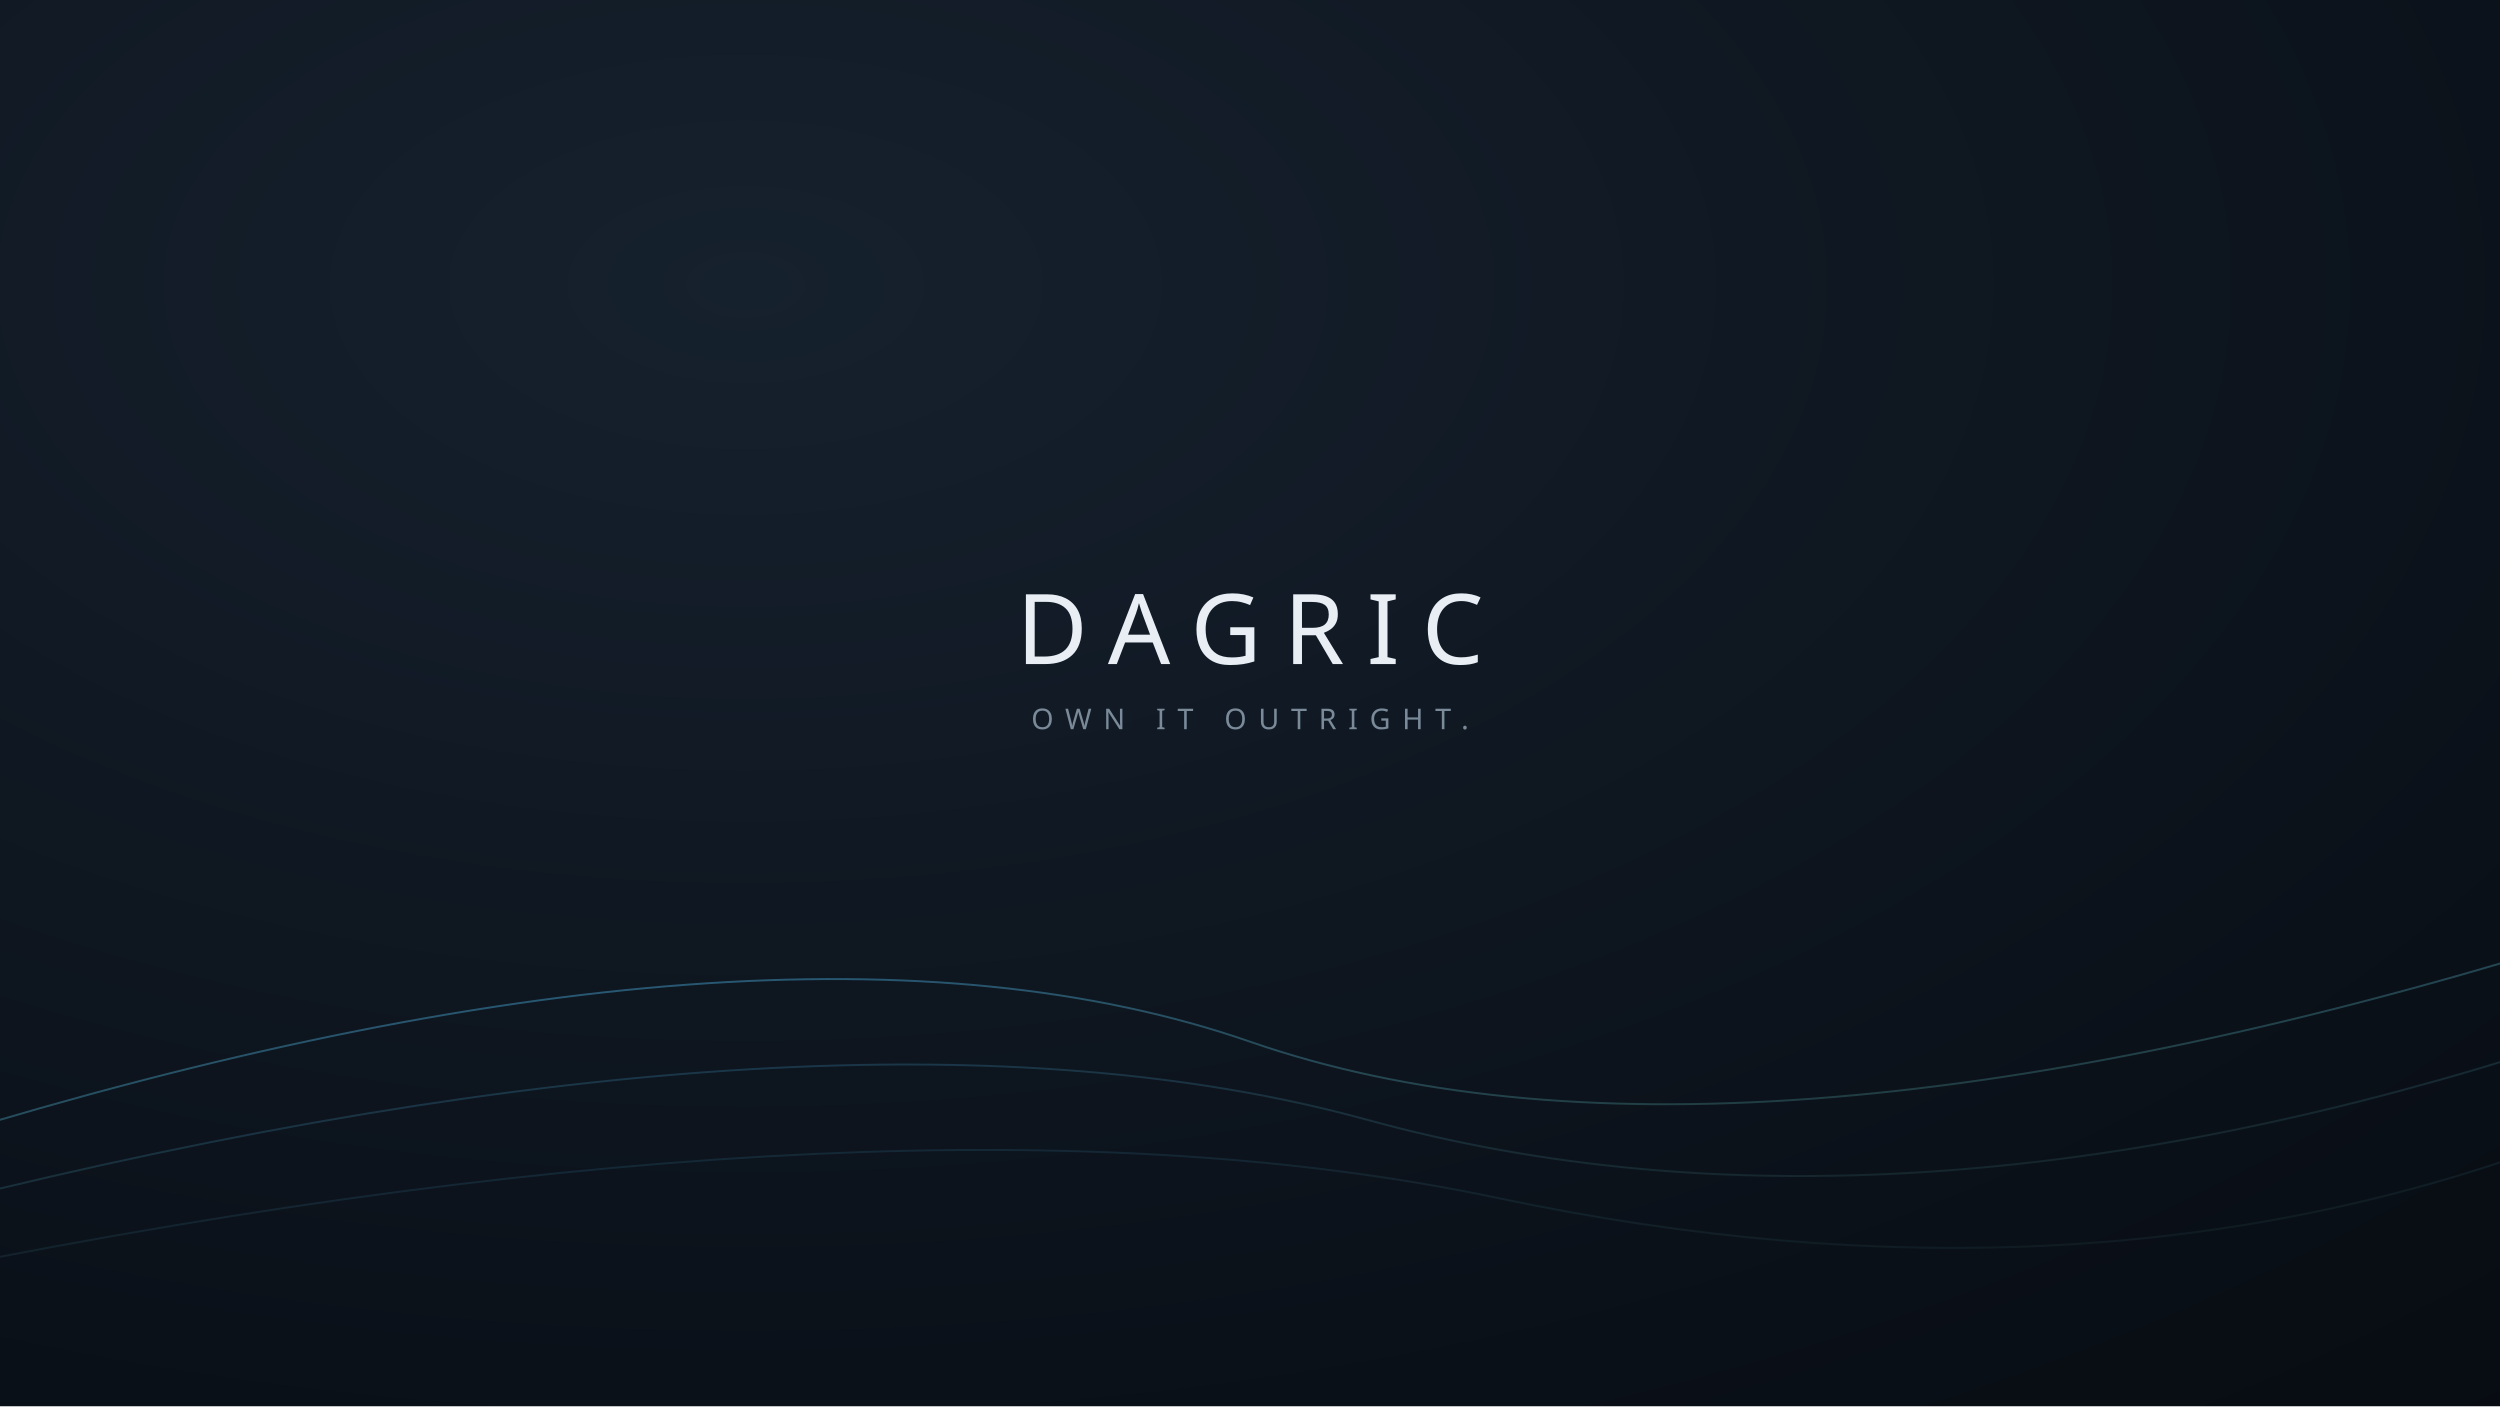
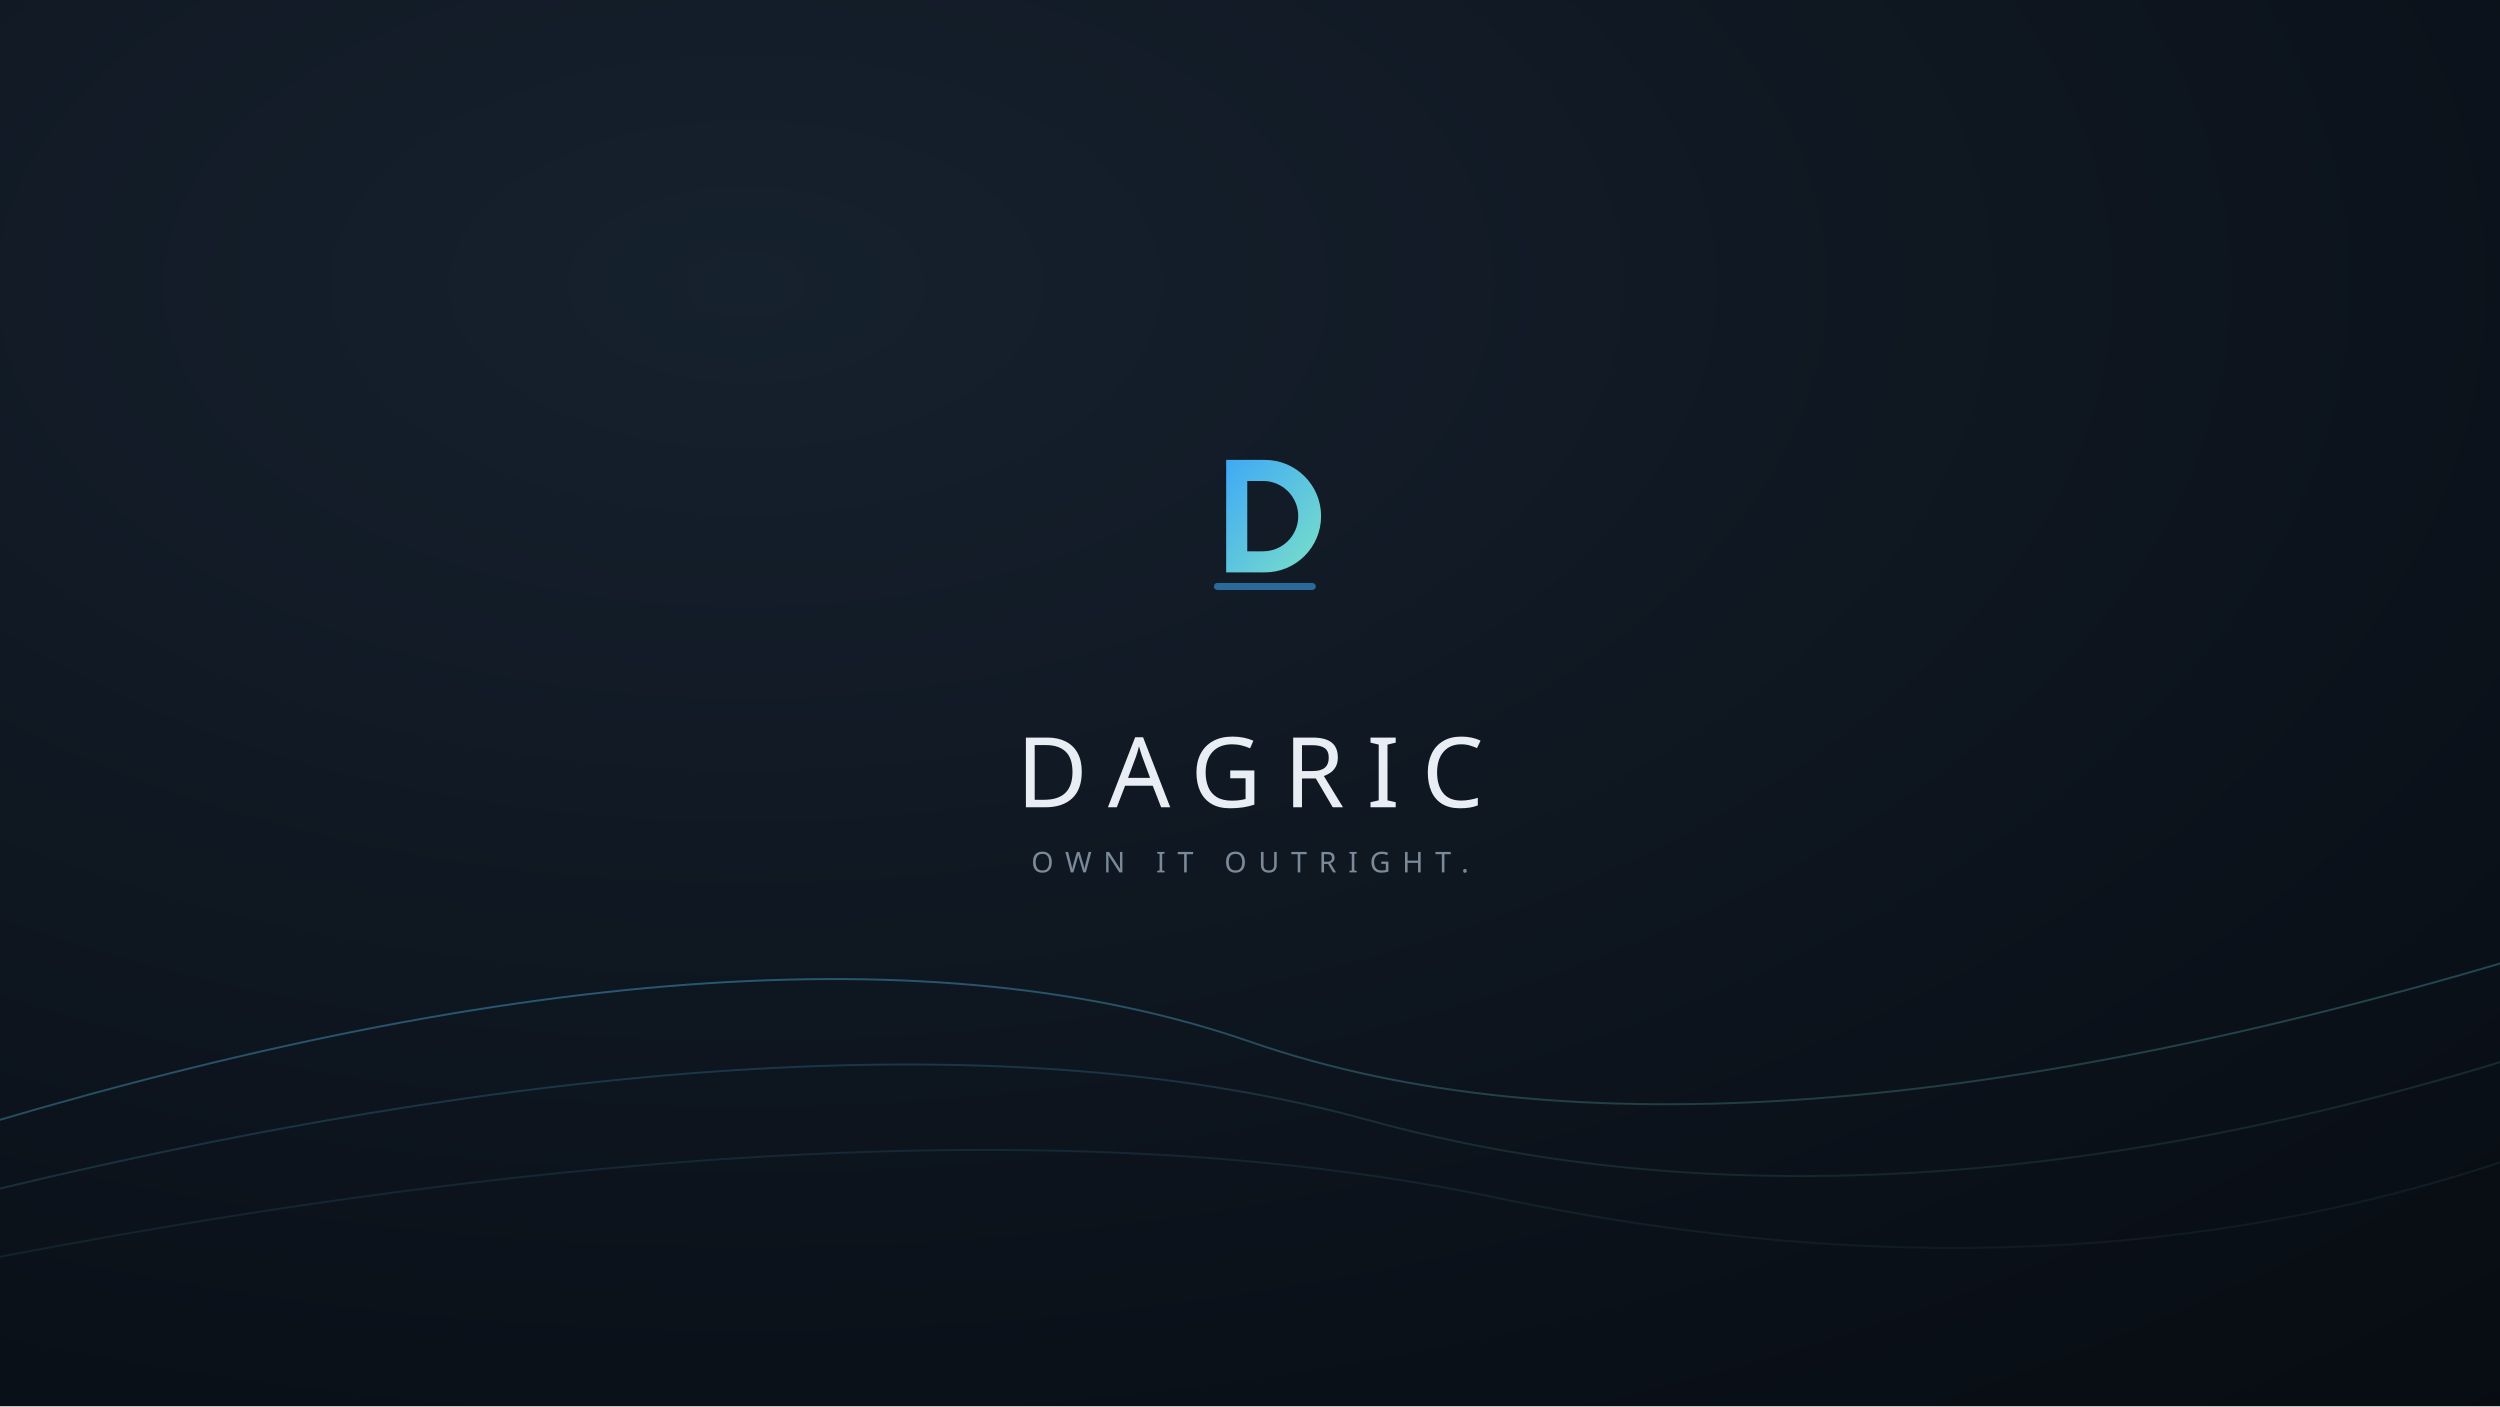
<svg xmlns="http://www.w3.org/2000/svg" width="3840" height="2160" viewBox="0 0 3840 2160">
  <defs>
    <radialGradient id="bg" cx="30%" cy="20%" r="120%">
      <stop offset="0%" stop-color="#16212e" />
      <stop offset="55%" stop-color="#0c131c" />
      <stop offset="100%" stop-color="#060a0f" />
    </radialGradient>
    <linearGradient id="line" x1="0" y1="0" x2="1" y2="1">
      <stop offset="0%" stop-color="#3fa9f5" stop-opacity="0.9" />
      <stop offset="100%" stop-color="#7be0c8" stop-opacity="0.25" />
    </linearGradient>
  </defs>
+   <defs>
+     <linearGradient id="mark" x1="0" y1="0" x2="1" y2="1">
+       <stop offset="0%" stop-color="#3fa9f5" />
+       <stop offset="100%" stop-color="#7be0c8" />
+     </linearGradient>
+   </defs>
  <rect width="3840" height="2160" fill="url(#bg)" />
  <g stroke="url(#line)" fill="none" stroke-width="3" opacity="0.55">
    <path d="M -100 1750 Q 1200 1350 1920 1600 T 3940 1450" />
    <path d="M -100 1850 Q 1300 1500 2100 1720 T 3940 1600" opacity="0.5" />
    <path d="M -100 1950 Q 1400 1650 2300 1840 T 3940 1750" opacity="0.3" />
  </g>
+   <g transform="translate(1770, 620) scale(1.35)">
+     <path fill="url(#mark)" fill-rule="evenodd" d="M 84 64 h 44 a 64 64 0 0 1 0 128 h -44 z M 108 88 v 80 h 18 a 40 40 0 0 0 0 -80 z" />
+     <rect x="70" y="204" width="116" height="8" rx="4" fill="#3fa9f5" opacity="0.55" />
+   </g>
  <g font-family="sans-serif" fill="#e8eef4">
-     <text x="1920" y="1020" font-size="150" font-weight="200" letter-spacing="34" text-anchor="middle">DAGRIC</text>
-     <text x="1920" y="1120" font-size="44" font-weight="300" letter-spacing="18" text-anchor="middle" fill="#7a8a99">OWN IT OUTRIGHT.</text>
+     <text x="1920" y="1240" font-size="150" font-weight="200" letter-spacing="34" text-anchor="middle">DAGRIC</text>
+     <text x="1920" y="1340" font-size="44" font-weight="300" letter-spacing="18" text-anchor="middle" fill="#7a8a99">OWN IT OUTRIGHT.</text>
  </g>
</svg>
